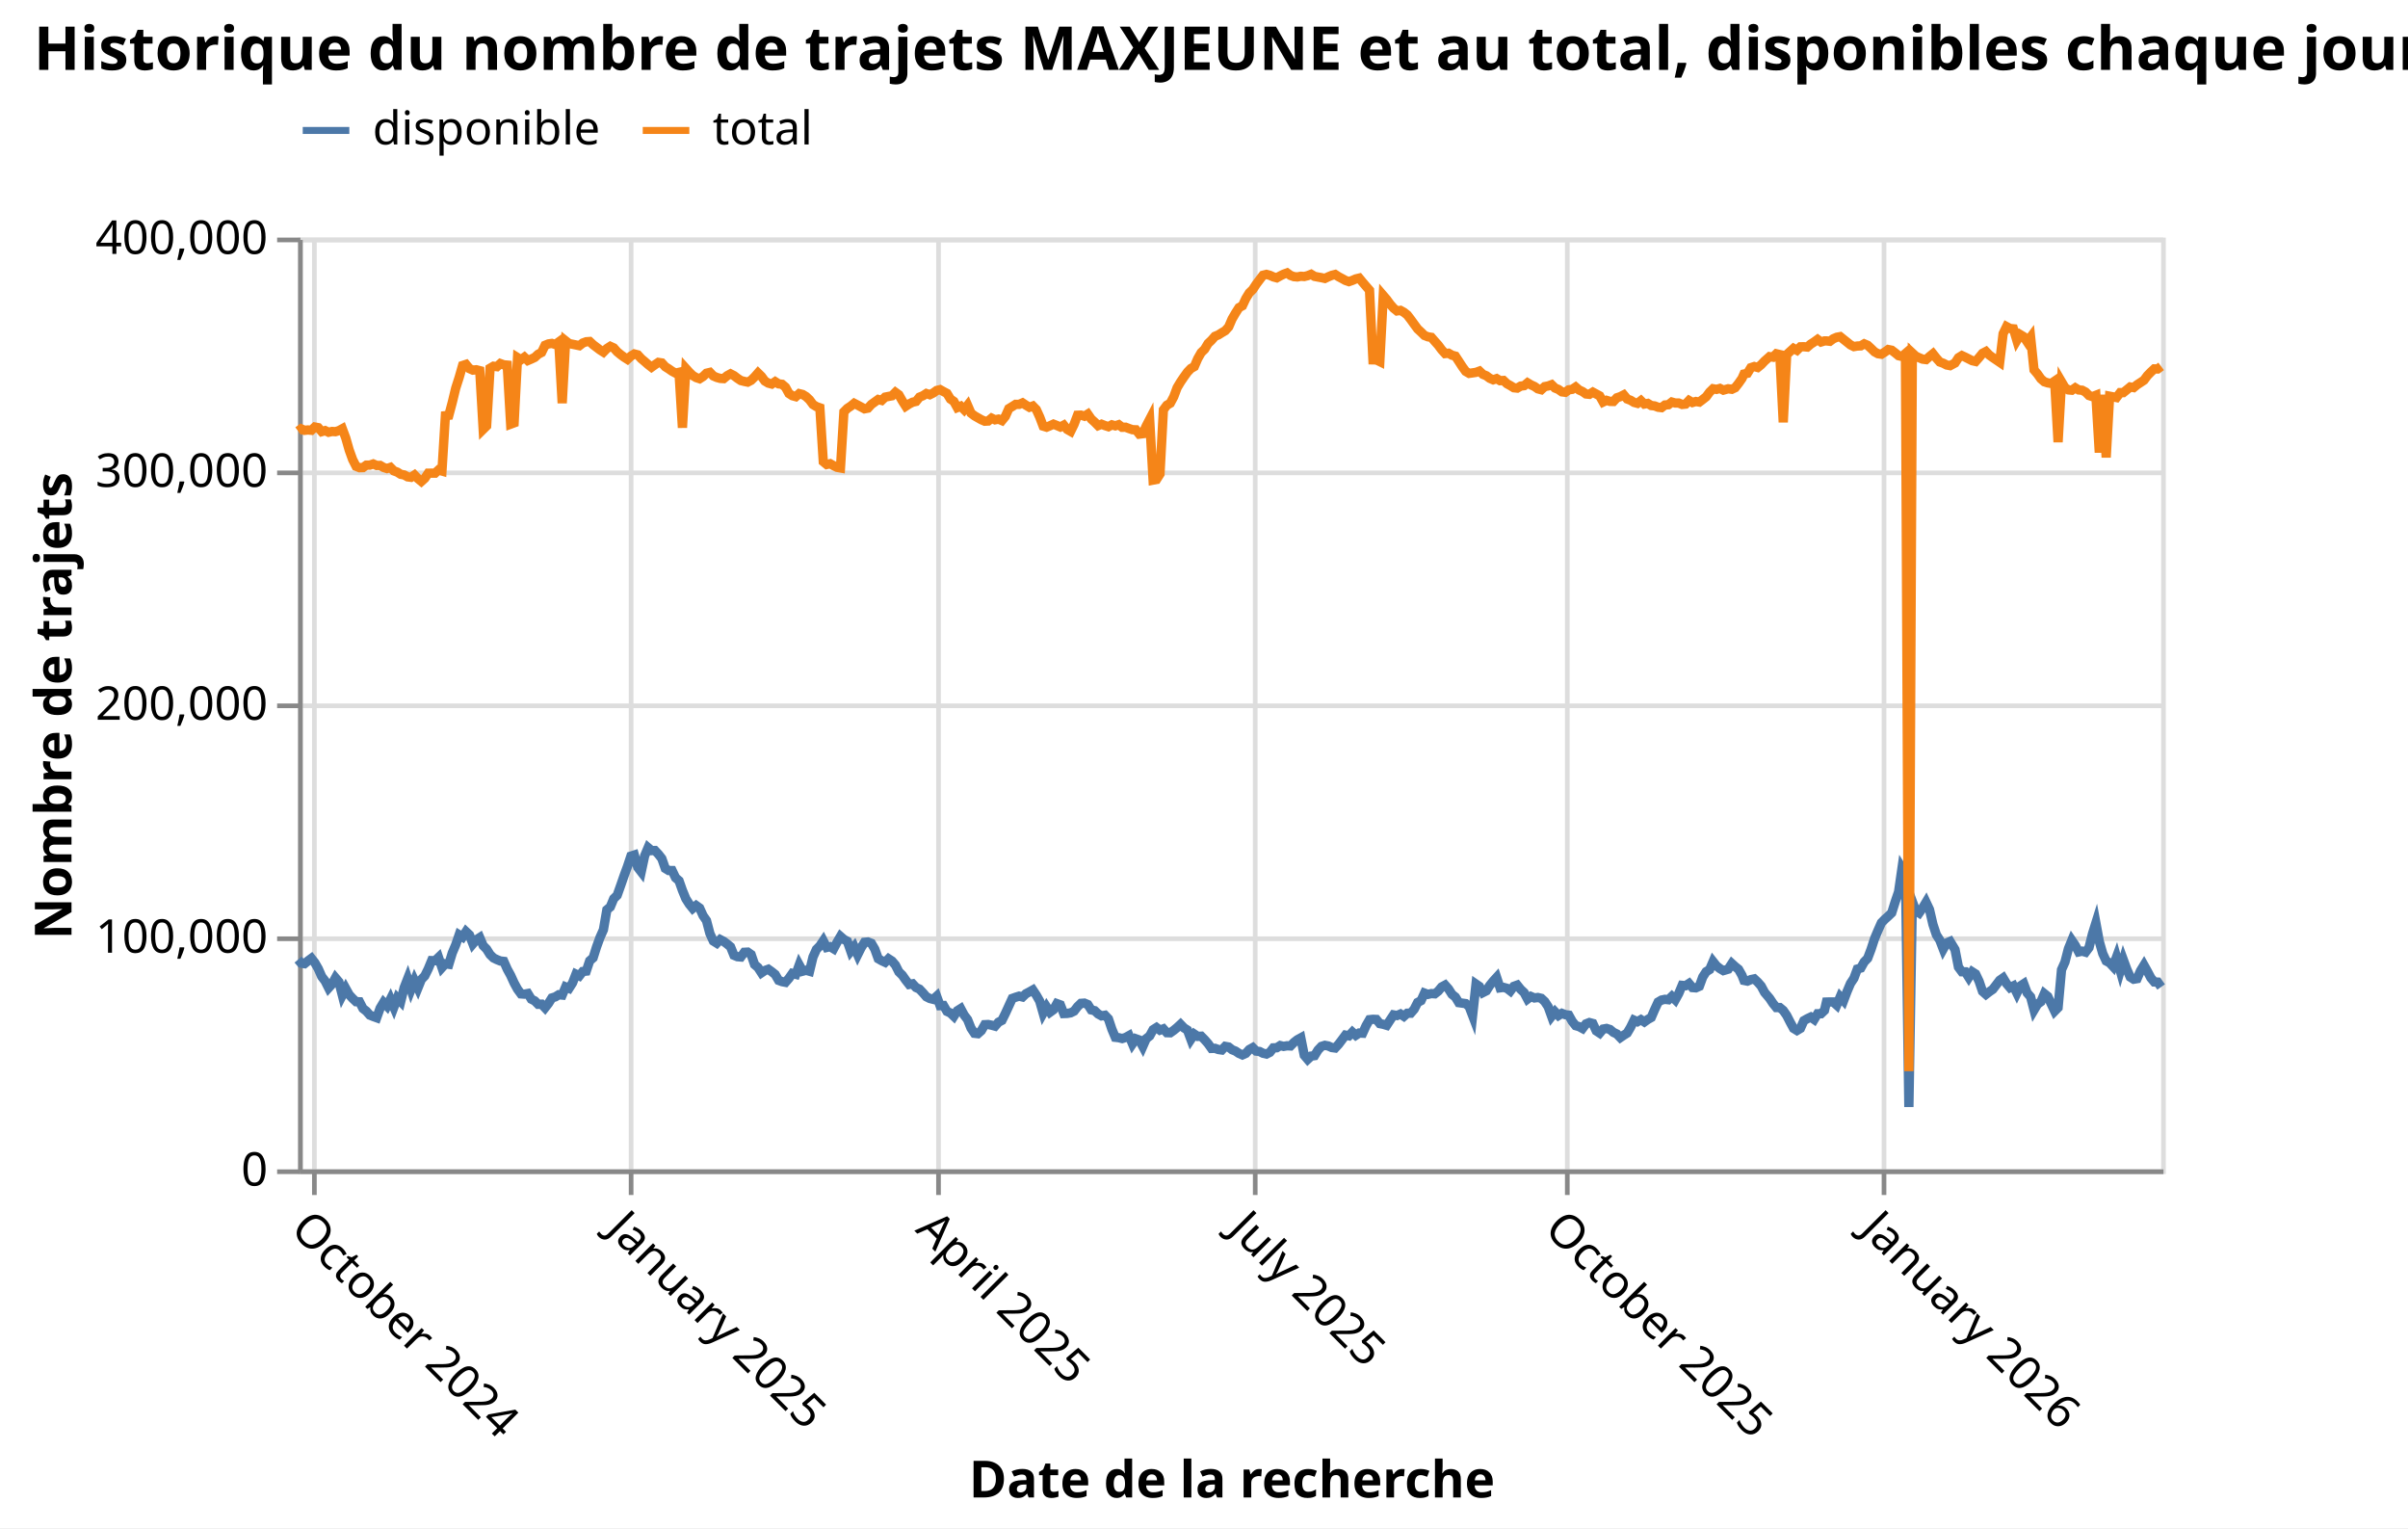
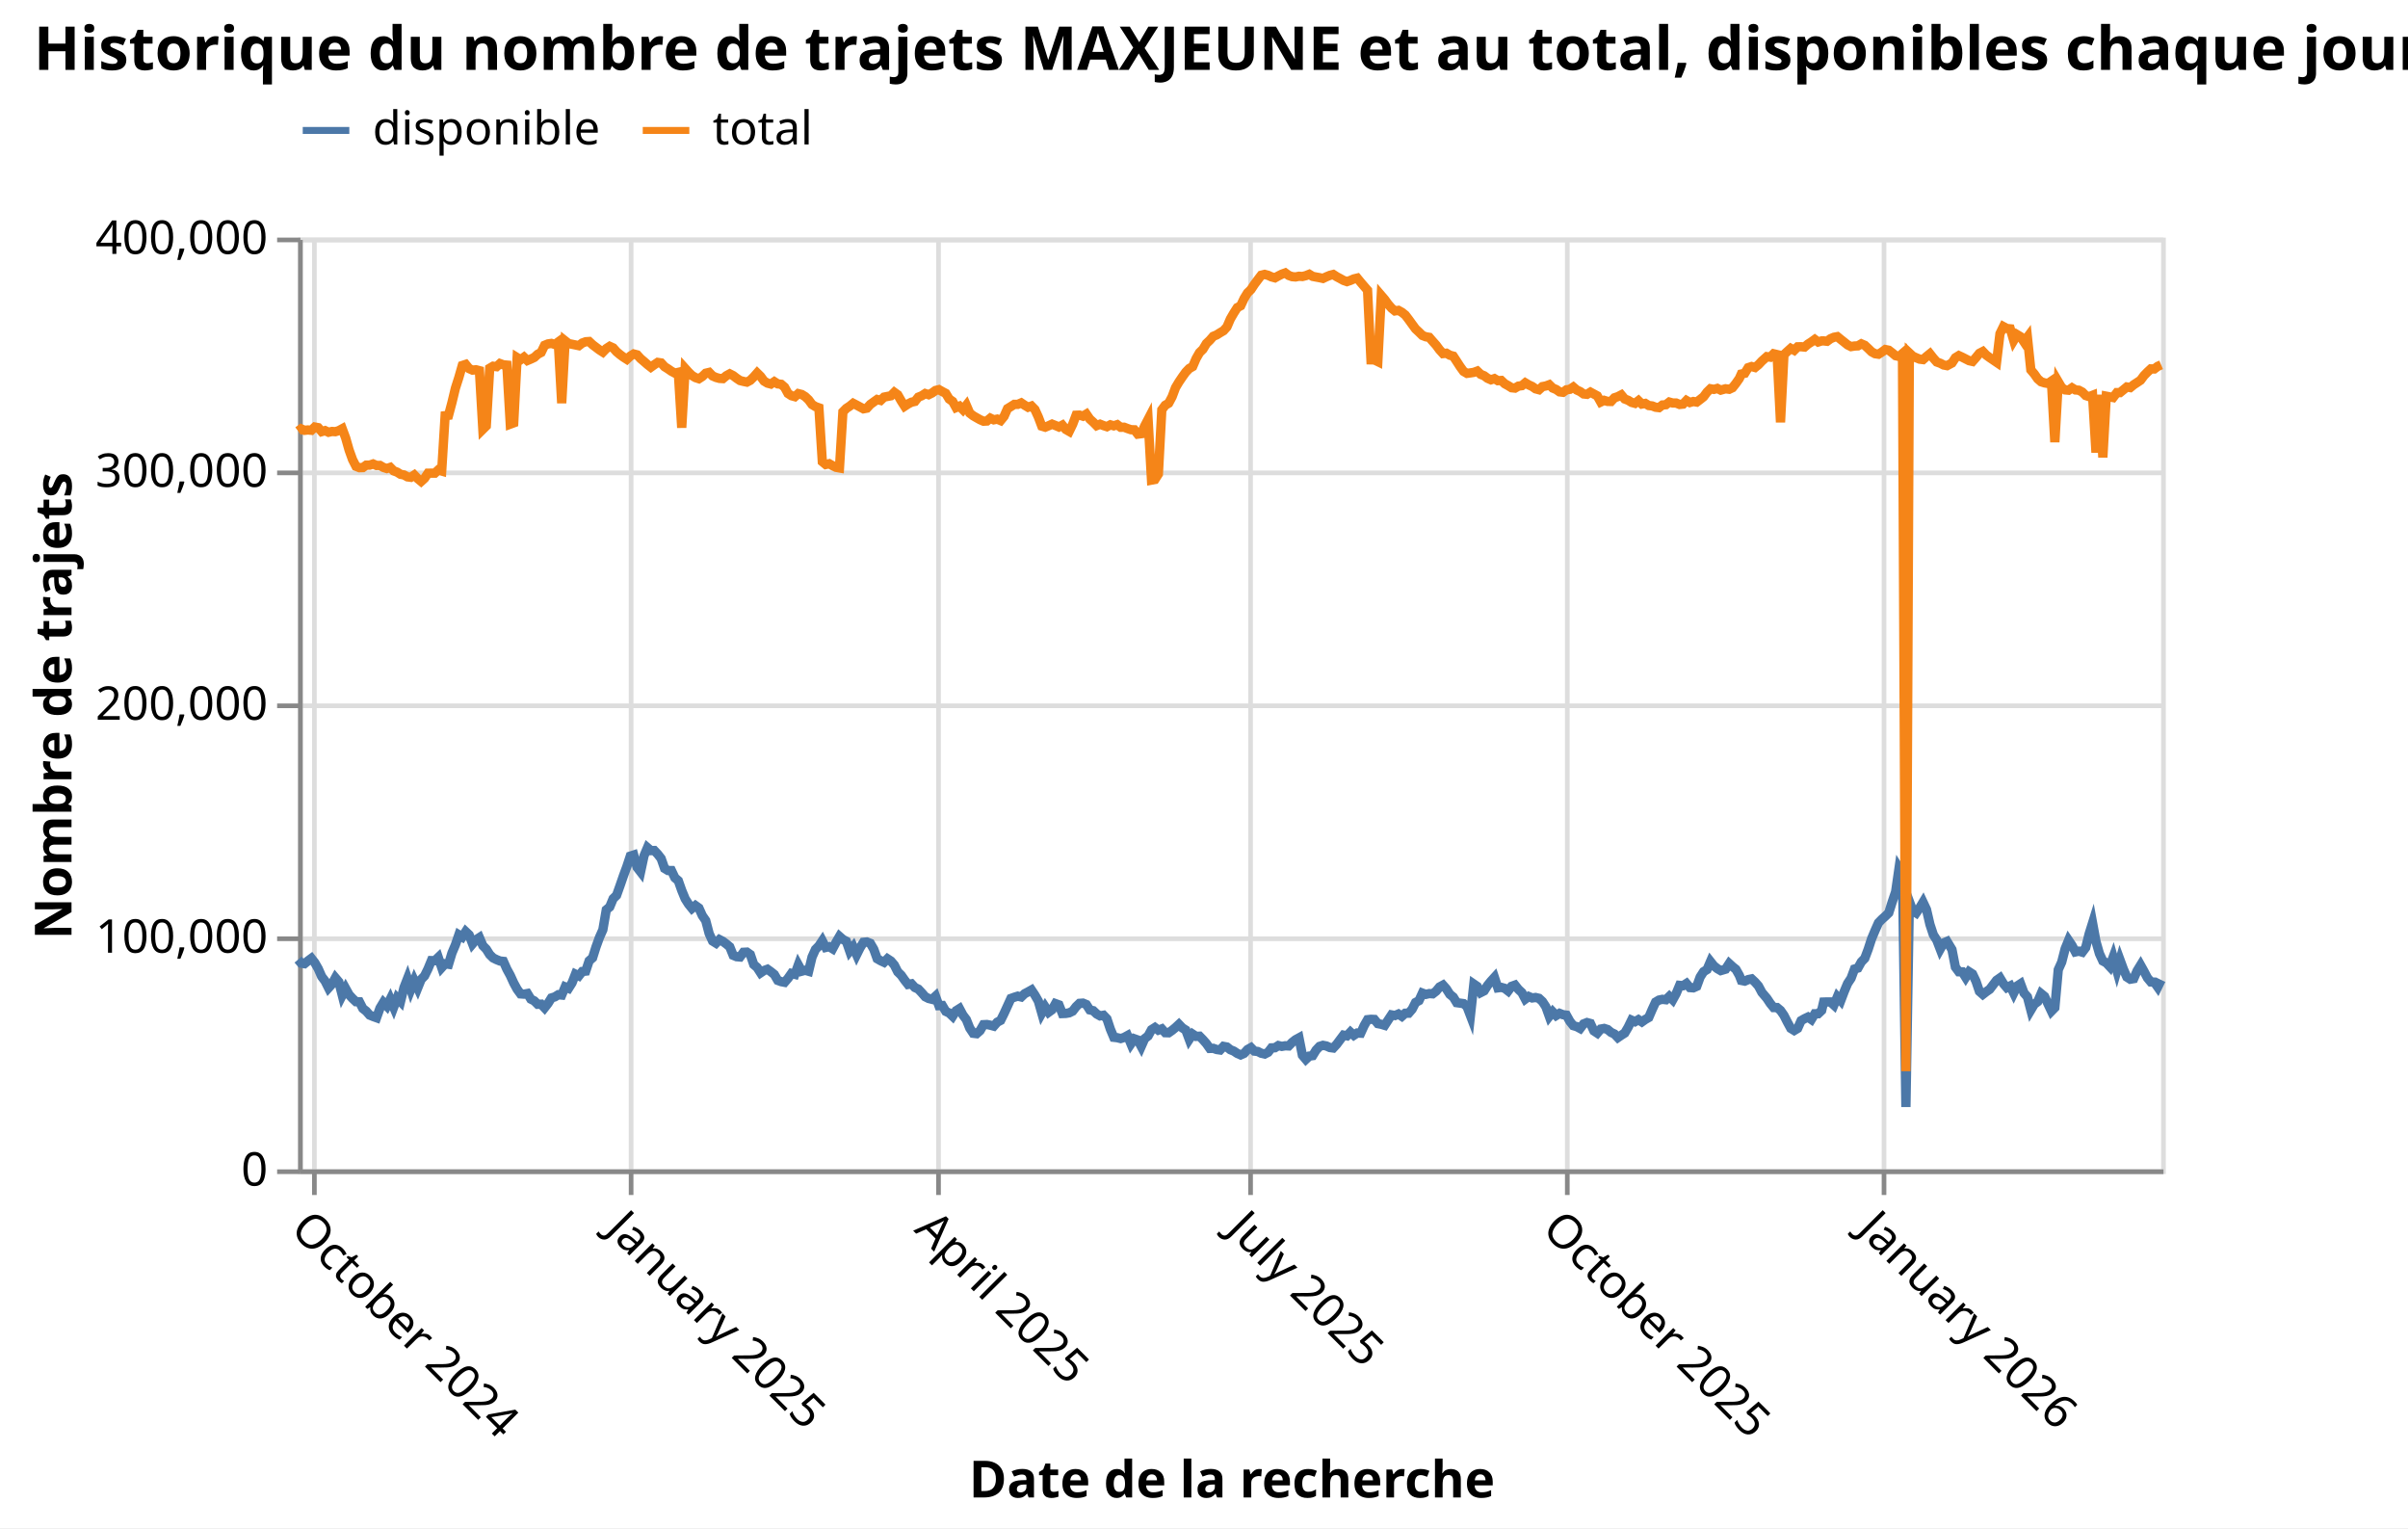
<svg xmlns="http://www.w3.org/2000/svg" version="1.1" class="marks" width="517" height="328" viewBox="0 0 517 328">
  <rect width="517" height="328" fill="white" />
  <g fill="none" stroke-miterlimit="10" transform="translate(64,51)">
    <g class="mark-group role-frame root" role="graphics-object" aria-roledescription="group mark container">
      <g transform="translate(0,0)">
        <path class="background" aria-hidden="true" d="M0.5,0.5h400v200h-400Z" stroke="#ddd" />
        <g>
          <g class="mark-group role-axis" aria-hidden="true">
            <g transform="translate(0.5,200.5)">
              <path class="background" aria-hidden="true" d="M0,0h0v0h0Z" pointer-events="none" />
              <g>
                <g class="mark-rule role-axis-grid" pointer-events="none">
                  <line transform="translate(3,-200)" x2="0" y2="200" stroke="#ddd" stroke-width="1" opacity="1" />
                  <line transform="translate(71,-200)" x2="0" y2="200" stroke="#ddd" stroke-width="1" opacity="1" />
                  <line transform="translate(137,-200)" x2="0" y2="200" stroke="#ddd" stroke-width="1" opacity="1" />
-                   <line transform="translate(205,-200)" x2="0" y2="200" stroke="#ddd" stroke-width="1" opacity="1" />
+                   <line transform="translate(204,-200)" x2="0" y2="200" stroke="#ddd" stroke-width="1" opacity="1" />
                  <line transform="translate(272,-200)" x2="0" y2="200" stroke="#ddd" stroke-width="1" opacity="1" />
                  <line transform="translate(340,-200)" x2="0" y2="200" stroke="#ddd" stroke-width="1" opacity="1" />
                </g>
              </g>
              <path class="foreground" aria-hidden="true" d="" pointer-events="none" display="none" />
            </g>
          </g>
          <g class="mark-group role-axis" aria-hidden="true">
            <g transform="translate(0.5,0.5)">
              <path class="background" aria-hidden="true" d="M0,0h0v0h0Z" pointer-events="none" />
              <g>
                <g class="mark-rule role-axis-grid" pointer-events="none">
                  <line transform="translate(0,200)" x2="400" y2="0" stroke="#ddd" stroke-width="1" opacity="1" />
                  <line transform="translate(0,150)" x2="400" y2="0" stroke="#ddd" stroke-width="1" opacity="1" />
                  <line transform="translate(0,100)" x2="400" y2="0" stroke="#ddd" stroke-width="1" opacity="1" />
                  <line transform="translate(0,50)" x2="400" y2="0" stroke="#ddd" stroke-width="1" opacity="1" />
                  <line transform="translate(0,0)" x2="400" y2="0" stroke="#ddd" stroke-width="1" opacity="1" />
                </g>
              </g>
              <path class="foreground" aria-hidden="true" d="" pointer-events="none" display="none" />
            </g>
          </g>
          <g class="mark-group role-axis" role="graphics-symbol" aria-roledescription="axis" aria-label="X-axis titled 'Date de la recherche' for a time scale with values from September 2024 to March 2026">
            <g transform="translate(0.5,200.5)">
              <path class="background" aria-hidden="true" d="M0,0h0v0h0Z" pointer-events="none" />
              <g>
                <g class="mark-rule role-axis-tick" pointer-events="none">
                  <line transform="translate(3,0)" x2="0" y2="5" stroke="#888" stroke-width="1" opacity="1" />
                  <line transform="translate(71,0)" x2="0" y2="5" stroke="#888" stroke-width="1" opacity="1" />
                  <line transform="translate(137,0)" x2="0" y2="5" stroke="#888" stroke-width="1" opacity="1" />
-                   <line transform="translate(205,0)" x2="0" y2="5" stroke="#888" stroke-width="1" opacity="1" />
+                   <line transform="translate(204,0)" x2="0" y2="5" stroke="#888" stroke-width="1" opacity="1" />
                  <line transform="translate(272,0)" x2="0" y2="5" stroke="#888" stroke-width="1" opacity="1" />
                  <line transform="translate(340,0)" x2="0" y2="5" stroke="#888" stroke-width="1" opacity="1" />
                </g>
                <g class="mark-text role-axis-label" pointer-events="none">
-                   <text text-anchor="start" transform="translate(3.221639,7) rotate(45) translate(0,8)" font-family="sans-serif" font-size="10px" fill="#000" opacity="1">October 2024</text>
-                   <text text-anchor="start" transform="translate(71.07959,7) rotate(45) translate(0,8)" font-family="sans-serif" font-size="10px" fill="#000" opacity="1">January 2025</text>
-                   <text text-anchor="start" transform="translate(137.4624,7) rotate(45) translate(0,8)" font-family="sans-serif" font-size="10px" fill="#000" opacity="1">April 2025</text>
-                   <text text-anchor="start" transform="translate(204.5827,7) rotate(45) translate(0,8)" font-family="sans-serif" font-size="10px" fill="#000" opacity="1">July 2025</text>
-                   <text text-anchor="start" transform="translate(272.4407,7) rotate(45) translate(0,8)" font-family="sans-serif" font-size="10px" fill="#000" opacity="1">October 2025</text>
-                   <text text-anchor="start" transform="translate(340.2986,7) rotate(45) translate(0,8)" font-family="sans-serif" font-size="10px" fill="#000" opacity="1">January 2026</text>
+                   <text text-anchor="start" transform="translate(3.215705,7) rotate(45) translate(0,8)" font-family="sans-serif" font-size="10px" fill="#000" opacity="1">October 2024</text>
+                   <text text-anchor="start" transform="translate(70.94867,7) rotate(45) translate(0,8)" font-family="sans-serif" font-size="10px" fill="#000" opacity="1">January 2025</text>
+                   <text text-anchor="start" transform="translate(137.2092,7) rotate(45) translate(0,8)" font-family="sans-serif" font-size="10px" fill="#000" opacity="1">April 2025</text>
+                   <text text-anchor="start" transform="translate(204.2059,7) rotate(45) translate(0,8)" font-family="sans-serif" font-size="10px" fill="#000" opacity="1">July 2025</text>
+                   <text text-anchor="start" transform="translate(271.9389,7) rotate(45) translate(0,8)" font-family="sans-serif" font-size="10px" fill="#000" opacity="1">October 2025</text>
+                   <text text-anchor="start" transform="translate(339.6718,7) rotate(45) translate(0,8)" font-family="sans-serif" font-size="10px" fill="#000" opacity="1">January 2026</text>
                </g>
                <g class="mark-rule role-axis-domain" pointer-events="none">
                  <line transform="translate(0,0)" x2="400" y2="0" stroke="#888" stroke-width="1" opacity="1" />
                </g>
                <g class="mark-text role-axis-title" pointer-events="none">
                  <text text-anchor="middle" transform="translate(200,69.92215)" font-family="sans-serif" font-size="11px" font-weight="bold" fill="#000" opacity="1">Date de la recherche</text>
                </g>
              </g>
              <path class="foreground" aria-hidden="true" d="" pointer-events="none" display="none" />
            </g>
          </g>
          <g class="mark-group role-axis" role="graphics-symbol" aria-roledescription="axis" aria-label="Y-axis titled 'Nombre de trajets' for a linear scale with values from 0 to 400,000">
            <g transform="translate(0.5,0.5)">
              <path class="background" aria-hidden="true" d="M0,0h0v0h0Z" pointer-events="none" />
              <g>
                <g class="mark-rule role-axis-tick" pointer-events="none">
                  <line transform="translate(0,200)" x2="-5" y2="0" stroke="#888" stroke-width="1" opacity="1" />
                  <line transform="translate(0,150)" x2="-5" y2="0" stroke="#888" stroke-width="1" opacity="1" />
                  <line transform="translate(0,100)" x2="-5" y2="0" stroke="#888" stroke-width="1" opacity="1" />
                  <line transform="translate(0,50)" x2="-5" y2="0" stroke="#888" stroke-width="1" opacity="1" />
                  <line transform="translate(0,0)" x2="-5" y2="0" stroke="#888" stroke-width="1" opacity="1" />
                </g>
                <g class="mark-text role-axis-label" pointer-events="none">
                  <text text-anchor="end" transform="translate(-7,203)" font-family="sans-serif" font-size="10px" fill="#000" opacity="1">0</text>
                  <text text-anchor="end" transform="translate(-7,153)" font-family="sans-serif" font-size="10px" fill="#000" opacity="1">100,000</text>
                  <text text-anchor="end" transform="translate(-7,103)" font-family="sans-serif" font-size="10px" fill="#000" opacity="1">200,000</text>
                  <text text-anchor="end" transform="translate(-7,53)" font-family="sans-serif" font-size="10px" fill="#000" opacity="1">300,000</text>
                  <text text-anchor="end" transform="translate(-7,3)" font-family="sans-serif" font-size="10px" fill="#000" opacity="1">400,000</text>
                </g>
                <g class="mark-rule role-axis-domain" pointer-events="none">
                  <line transform="translate(0,200)" x2="0" y2="-200" stroke="#888" stroke-width="1" opacity="1" />
                </g>
                <g class="mark-text role-axis-title" pointer-events="none">
                  <text text-anchor="middle" transform="translate(-47.14746,100) rotate(-90) translate(0,-2)" font-family="sans-serif" font-size="11px" font-weight="bold" fill="#000" opacity="1">Nombre de trajets</text>
                </g>
              </g>
              <path class="foreground" aria-hidden="true" d="" pointer-events="none" display="none" />
            </g>
          </g>
          <g class="mark-group role-scope pathgroup" role="graphics-object" aria-roledescription="group mark container">
            <g transform="translate(0,0)">
              <path class="background" aria-hidden="true" d="M0,0h400v200h-400Z" />
              <g>
                <g class="mark-line role-mark marks" role="graphics-object" aria-roledescription="line mark container">
-                   <path aria-label="Date de la recherche: September 2024; Nombre de trajets: 90064; variable: disponible" role="graphics-symbol" aria-roledescription="line mark" d="M0,154.968L0.648,155.733L1.386,155.849L2.123,155.249L2.861,154.706L3.598,155.647L4.337,156.936L5.074,158.611L5.811,159.578L6.549,161.051L7.286,160.232L8.024,158.887L8.762,159.757L9.499,162.622L10.237,161.186L10.974,162.517L11.712,163.314L12.45,164.01L13.187,164.032L13.925,165.467L14.662,166.043L15.4,166.883L16.138,167.187L16.875,167.45L17.613,165.395L18.35,164.165L19.088,164.939L19.826,163.463L20.563,165.186L21.301,163.209L22.038,163.971L22.776,160.982L23.519,159.082L24.251,161.376L24.989,159.478L25.726,161.072L26.464,159.24L27.202,158.471L27.939,156.976L28.676,155.186L29.414,155.206L30.153,154.501L30.889,156.687L31.627,155.87L32.364,155.975L33.102,153.544L33.84,151.81L34.579,149.657L35.315,150.119L36.052,148.968L36.79,149.665L37.53,151.587L38.265,150.725L39.003,150.247L39.74,151.977L40.478,152.725L41.215,153.898L41.953,154.616L42.691,154.978L43.428,155.274L44.166,155.354L44.903,157.015L45.641,158.365L46.379,159.98L47.116,161.327L47.854,162.333L48.591,162.388L49.33,162.251L50.067,163.458L50.805,163.83L51.542,164.564L52.279,164.539L53.018,165.319L53.755,164.379L54.492,163.203L55.23,162.973L55.967,162.518L56.705,162.586L57.442,160.835L58.18,161.142L58.918,159.983L59.655,158.101L60.393,158.467L61.13,157.526L61.868,157.444L62.605,155.239L63.343,154.588L64.081,152.251L64.818,150.225L65.556,148.563L66.293,144.291L67.031,143.67L67.768,141.894L68.506,141.173L69.244,139.108L69.981,136.98L70.719,134.989L71.456,132.763L72.194,132.524L72.932,135.188L73.669,136.135L74.407,132.697L75.144,130.95L75.882,131.578L76.62,131.561L77.357,132.339L78.095,133.284L78.833,135.399L79.57,135.847L80.308,135.858L81.045,137.406L81.783,138.04L82.52,140.126L83.258,141.915L83.995,143.074L84.733,143.981L85.471,143.375L86.208,143.9L86.946,145.535L87.683,146.599L88.421,149.389L89.159,150.987L89.896,151.445L90.634,150.679L91.371,151.062L92.109,151.618L92.846,152.229L93.584,154.046L94.322,154.351L95.059,154.412L95.797,153.406L96.534,153.367L97.272,153.888L98.01,156.04L98.747,156.669L99.485,157.81L100.222,157.313L100.96,157.047L101.697,157.575L102.435,158.166L103.173,159.431L103.91,159.706L104.648,159.848L105.385,158.995L106.123,157.945L106.861,158.136L107.598,156.106L108.336,157.462L109.073,157.265L109.811,157.476L110.549,154.421L111.286,152.787L112.024,152.041L112.761,150.938L113.499,152.365L114.236,152.195L114.974,152.643L115.712,151.262L116.449,150.001L117.187,150.645L117.924,151.037L118.662,153.158L119.4,152.225L120.137,153.922L120.875,152.442L121.612,151.259L122.35,151.191L123.087,151.477L123.825,152.743L124.563,154.781L125.3,155.208L126.038,155.551L126.775,154.8L127.513,155.283L128.251,156.148L128.988,157.605L129.726,158.325L130.463,159.373L131.201,160.304L131.939,160.171L132.676,160.969L133.414,161.308L134.151,162.091L134.889,162.944L135.626,163.317L136.364,163.501L137.102,162.836L137.839,164.858L138.577,164.829L139.314,166.086L140.052,166.43L140.79,167.135L141.527,165.96L142.265,165.495L143.002,166.877L143.74,167.849L144.477,169.688L145.215,170.789L145.953,170.875L146.69,170.221L147.428,168.943L148.165,168.904L148.903,169.053L149.641,169.255L150.378,168.412L151.116,168.02L151.853,166.532L152.591,164.924L153.328,163.313L154.066,163.048L154.804,162.82L155.541,162.997L156.279,162.291L157.016,161.905L157.754,161.49L158.492,162.601L159.229,163.887L159.967,166.459L160.704,165.131L161.442,166.265L162.18,165.732L162.917,164.419L163.655,164.685L164.392,166.554L165.13,166.527L165.867,166.396L166.605,166.035L167.343,165.078L168.08,164.366L168.818,164.313L169.555,164.62L170.293,165.77L171.031,165.935L171.768,166.64L172.506,167.049L173.243,166.921L173.981,167.69L174.718,169.905L175.456,171.652L176.194,171.735L176.931,171.918L177.669,171.688L178.406,171.282L179.144,173.049L179.882,171.97L180.619,172.23L181.357,173.612L182.094,171.945L182.832,171.366L183.57,170.02L184.307,169.554L185.045,170.116L185.782,169.844L186.52,170.659L187.258,170.679L187.995,170.16L188.733,169.553L189.47,168.868L190.208,169.634L190.946,170.104L191.683,172.084L192.421,170.968L193.159,171.455L193.896,171.414L194.634,172.162L195.371,173L196.108,174.038L196.846,174.015L197.584,174.271L198.321,174.377L199.059,173.602L199.796,173.737L200.534,174.319L201.272,174.612L202.009,175.106L202.747,175.429L203.484,175.097L204.222,174.282L204.96,173.871L205.697,174.614L206.435,174.699L207.172,175.073L207.91,175.245L208.647,174.872L209.385,173.92L210.123,173.889L210.86,173.422L211.598,173.601L212.336,173.471L213.073,173.506L213.811,172.75L214.548,172.175L215.286,171.774L216.023,175.505L216.761,176.378L217.499,175.686L218.236,175.588L218.974,174.388L219.711,173.605L220.449,173.373L221.186,173.515L221.924,173.844L222.662,173.947L223.399,173.151L224.137,172.167L224.874,171.187L225.612,171.332L226.35,170.541L227.087,171.215L227.825,170.732L228.562,170.771L229.3,169.151L230.037,167.868L230.775,167.786L231.513,167.82L232.25,168.715L232.988,168.859L233.725,169.08L234.463,167.953L235.201,166.84L235.938,166.977L236.677,166.657L237.413,167.146L238.151,166.484L238.889,166.475L239.626,165.623L240.364,164.178L241.101,163.778L241.839,162.162L242.577,162.437L243.314,162.265L244.052,162.317L244.789,161.742L245.527,160.848L246.272,160.444L247.002,161.271L247.74,162.424L248.477,163.016L249.215,164.217L249.952,164.319L250.69,164.418L251.427,165.054L252.165,166.983L252.903,160.232L253.64,160.738L254.378,162.052L255.115,161.678L255.853,160.509L256.591,159.6L257.328,158.795L258.066,161.033L258.803,160.935L259.541,161.135L260.279,161.704L261.016,160.708L261.754,160.444L262.492,161.365L263.229,162.053L263.967,163.443L264.704,162.892L265.442,163.207L266.179,163.107L266.917,163.285L267.654,163.972L268.392,165.093L269.13,167.142L269.867,166.188L270.605,166.971L271.342,166.514L272.08,166.797L272.818,166.898L273.555,168.219L274.293,169.148L275.03,169.359L275.768,169.754L276.505,168.774L277.243,168.487L277.981,168.685L278.718,170.267L279.456,170.754L280.193,169.882L280.931,169.748L281.669,169.979L282.406,170.59L283.144,170.941L283.881,171.71L284.619,171.203L285.356,170.738L286.094,169.486L286.832,167.974L287.569,168.298L288.307,167.867L289.044,168.346L289.782,167.821L290.52,167.402L291.257,165.689L291.996,164.094L292.732,163.656L293.47,163.5L294.208,163.587L294.945,162.873L295.683,163.597L296.42,162.261L297.158,160.504L297.895,160.572L298.633,160.1L299.371,160.98L300.108,161.035L300.846,160.705L301.583,158.704L302.321,157.564L303.058,157.112L303.796,155.393L304.534,156.323L305.272,156.904L306.009,157.334L307.043,157.028L307.827,155.821L308.539,156.472L309.275,157.061L310.012,158.366L310.434,159.443L311.172,159.592L311.91,159.266L312.647,159.113L313.385,159.8L314.122,160.641L314.86,162.019L315.931,163.283L316.651,164.362L317.389,165.269L318.126,165.269L318.863,165.882L319.602,166.94L320.339,168.382L321.077,169.732L321.814,170.182L322.551,169.737L323.29,168.081L324.029,167.658L324.768,167.31L325.503,167.822L326.24,166.598L326.977,166.586L327.715,165.885L328.136,164.085L328.874,164.059L329.612,164.067L330.349,164.733L331.087,162.967L331.825,163.781L332.562,161.834L333.3,160.089L334.037,158.98L334.775,156.998L335.512,156.787L336.25,155.466L336.987,154.703L337.725,152.749L338.463,150.484L339.2,148.73L339.938,147.071L340.675,146.313L341.413,145.653L342.151,144.94L342.888,142.597L343.626,140.436L344.363,135.323L345.101,136.51L345.839,186.612L346.576,142.499L347.314,144.484L348.051,144.958L348.789,143.886L349.526,142.659L350.264,144.224L351.002,147.405L351.739,149.643L352.477,150.798L353.214,152.713L353.952,151.395L354.69,151.076L355.745,152.824L356.482,156.59L357.219,157.584L357.957,157.599L358.694,158.775L359.433,157.593L360.17,158.066L360.908,159.612L361.648,161.791L362.383,162.439L363.121,161.866L363.858,161.353L365.334,159.422L366.072,158.908L366.809,160.134L367.547,160.994L368.284,160.624L369.023,162.154L369.76,160.64L370.498,160.16L371.235,162.131L371.973,162.968L372.711,165.794L373.449,164.55L374.184,164.01L374.922,162.283L375.662,162.883L376.398,164.48L377.135,166.041L377.872,165.287L378.61,157.145L379.347,155.509L380.087,152.648L380.823,150.842L381.561,151.924L382.298,153.325L383.035,153.163L383.773,153.38L384.511,152.399L385.251,149.456L385.986,147.11L386.724,151.1L387.461,153.679L388.199,155.268L388.936,155.663L389.674,156.453L390.412,154.444L391.222,157.331L391.887,155.027L392.624,157.028L393.362,158.713L394.099,159.183L394.837,159.058L395.577,157.368L396.313,156.17L397.05,157.493L397.789,158.891L398.525,159.772L399.262,159.804L400,160.852" stroke="#4c78a8" stroke-width="2" />
+                   <path aria-label="Date de la recherche: September 2024; Nombre de trajets: 90064; variable: disponible" role="graphics-symbol" aria-roledescription="line mark" d="M0,154.968L0.647,155.733L1.383,155.849L2.119,155.249L2.856,154.706L3.592,155.647L4.329,156.936L5.065,158.611L5.801,159.578L6.537,161.051L7.273,160.232L8.009,158.887L8.746,159.757L9.482,162.622L10.218,161.186L10.954,162.517L11.69,163.314L12.427,164.01L13.163,164.032L13.899,165.467L14.635,166.043L15.372,166.883L16.108,167.187L16.844,167.45L17.58,165.395L18.317,164.165L19.053,164.939L19.789,163.463L20.525,165.186L21.261,163.209L21.998,163.971L22.734,160.982L23.475,159.082L24.206,161.376L24.943,159.478L25.679,161.072L26.415,159.24L27.152,158.471L27.887,156.976L28.624,155.186L29.36,155.206L30.097,154.501L30.832,156.687L31.569,155.87L32.305,155.975L33.041,153.544L33.777,151.81L34.515,149.657L35.25,150.119L35.986,148.968L36.722,149.665L37.46,151.587L38.195,150.725L38.932,150.247L39.667,151.977L40.403,152.725L41.139,153.898L41.876,154.616L42.612,154.978L43.348,155.274L44.084,155.354L44.821,157.015L45.557,158.365L46.293,159.98L47.029,161.327L47.766,162.333L48.502,162.388L49.239,162.251L49.974,163.458L50.711,163.83L51.447,164.564L52.183,164.539L52.92,165.319L53.656,164.379L54.392,163.203L55.128,162.973L55.864,162.518L56.6,162.586L57.336,160.835L58.073,161.142L58.809,159.983L59.545,158.101L60.281,158.467L61.018,157.526L61.754,157.444L62.49,155.239L63.226,154.588L63.962,152.251L64.699,150.225L65.435,148.563L66.171,144.291L66.908,143.67L67.644,141.894L68.38,141.173L69.116,139.108L69.852,136.98L70.589,134.989L71.325,132.763L72.061,132.524L72.797,135.188L73.533,136.135L74.27,132.697L75.006,130.95L75.742,131.578L76.478,131.561L77.215,132.339L77.951,133.284L78.687,135.399L79.423,135.847L80.16,135.858L80.896,137.406L81.632,138.04L82.368,140.126L83.104,141.915L83.841,143.074L84.577,143.981L85.313,143.375L86.049,143.9L86.786,145.535L87.522,146.599L88.258,149.389L88.994,150.987L89.73,151.445L90.467,150.679L91.203,151.062L91.939,151.618L92.675,152.229L93.412,154.046L94.148,154.351L94.884,154.412L95.62,153.406L96.357,153.367L97.093,153.888L97.829,156.04L98.565,156.669L99.301,157.81L100.038,157.313L100.774,157.047L101.51,157.575L102.246,158.166L102.983,159.431L103.719,159.706L104.455,159.848L105.191,158.995L105.927,157.945L106.664,158.136L107.4,156.106L108.136,157.462L108.873,157.265L109.609,157.476L110.345,154.421L111.081,152.787L111.817,152.041L112.554,150.938L113.29,152.365L114.026,152.195L114.762,152.643L115.499,151.262L116.235,150.001L116.971,150.645L117.707,151.037L118.443,153.158L119.18,152.225L119.916,153.922L120.652,152.442L121.388,151.259L122.125,151.191L122.861,151.477L123.597,152.743L124.333,154.781L125.069,155.208L125.806,155.551L126.542,154.8L127.278,155.283L128.014,156.148L128.751,157.605L129.487,158.325L130.223,159.373L130.959,160.304L131.695,160.171L132.432,160.969L133.168,161.308L133.904,162.091L134.64,162.944L135.377,163.317L136.113,163.501L136.849,162.836L137.585,164.858L138.321,164.829L139.058,166.086L139.794,166.43L140.53,167.135L141.266,165.96L142.003,165.495L142.739,166.877L143.475,167.849L144.211,169.688L144.948,170.789L145.684,170.875L146.42,170.221L147.156,168.943L147.892,168.904L148.629,169.053L149.365,169.255L150.101,168.412L150.837,168.02L151.574,166.532L152.31,164.924L153.046,163.313L153.782,163.048L154.519,162.82L155.255,162.997L155.991,162.291L156.727,161.905L157.463,161.49L158.2,162.601L158.936,163.887L159.672,166.459L160.408,165.131L161.145,166.265L161.881,165.732L162.617,164.419L163.353,164.685L164.09,166.554L164.826,166.527L165.562,166.396L166.298,166.035L167.034,165.078L167.771,164.366L168.507,164.313L169.243,164.62L169.979,165.77L170.715,165.935L171.452,166.64L172.188,167.049L172.924,166.921L173.66,167.69L174.397,169.905L175.133,171.652L175.869,171.735L176.605,171.918L177.342,171.688L178.078,171.282L178.814,173.049L179.55,171.97L180.286,172.23L181.023,173.612L181.759,171.945L182.495,171.366L183.231,170.02L183.968,169.554L184.704,170.116L185.44,169.844L186.176,170.659L186.913,170.679L187.649,170.16L188.385,169.553L189.121,168.868L189.858,169.634L190.594,170.104L191.33,172.084L192.066,170.968L192.803,171.455L193.539,171.414L194.275,172.162L195.011,173L195.747,174.038L196.483,174.015L197.22,174.271L197.956,174.377L198.692,173.602L199.428,173.737L200.165,174.319L200.901,174.612L201.637,175.106L202.373,175.429L203.11,175.097L203.846,174.282L204.582,173.871L205.318,174.614L206.055,174.699L206.791,175.073L207.527,175.245L208.263,174.872L208.999,173.92L209.736,173.889L210.472,173.422L211.208,173.601L211.944,173.471L212.681,173.506L213.417,172.75L214.153,172.175L214.889,171.774L215.625,175.505L216.362,176.378L217.098,175.686L217.834,175.588L218.57,174.388L219.307,173.605L220.043,173.373L220.779,173.515L221.515,173.844L222.252,173.947L222.988,173.151L223.724,172.167L224.46,171.187L225.196,171.332L225.933,170.541L226.669,171.215L227.405,170.732L228.141,170.771L228.878,169.151L229.614,167.868L230.35,167.786L231.086,167.82L231.822,168.715L232.559,168.859L233.295,169.08L234.031,167.953L234.767,166.84L235.504,166.977L236.241,166.657L236.976,167.146L237.712,166.484L238.448,166.475L239.185,165.623L239.921,164.178L240.657,163.778L241.393,162.162L242.13,162.437L242.866,162.265L243.602,162.317L244.338,161.742L245.075,160.848L245.819,160.444L246.547,161.271L247.283,162.424L248.02,163.016L248.756,164.217L249.492,164.319L250.228,164.418L250.964,165.054L251.701,166.983L252.437,160.232L253.173,160.738L253.909,162.052L254.646,161.678L255.382,160.509L256.118,159.6L256.854,158.795L257.591,161.033L258.327,160.935L259.063,161.135L259.799,161.704L260.535,160.708L261.272,160.444L262.008,161.365L262.744,162.053L263.48,163.443L264.217,162.892L264.953,163.207L265.689,163.107L266.425,163.285L267.161,163.972L267.898,165.093L268.634,167.142L269.37,166.188L270.106,166.971L270.843,166.514L271.579,166.797L272.315,166.898L273.051,168.219L273.787,169.148L274.524,169.359L275.26,169.754L275.996,168.774L276.732,168.487L277.469,168.685L278.205,170.267L278.941,170.754L279.677,169.882L280.414,169.748L281.15,169.979L281.886,170.59L282.622,170.941L283.358,171.71L284.095,171.203L284.831,170.738L285.567,169.486L286.303,167.974L287.04,168.298L287.776,167.867L288.512,168.346L289.248,167.821L289.984,167.402L290.721,165.689L291.458,164.094L292.193,163.656L292.929,163.5L293.666,163.587L294.402,162.873L295.138,163.597L295.874,162.261L296.61,160.504L297.347,160.572L298.083,160.1L298.819,160.98L299.555,161.035L300.292,160.705L301.028,158.704L301.764,157.564L302.5,157.112L303.237,155.393L303.973,156.323L304.71,156.904L305.445,157.334L306.478,157.028L307.26,155.821L307.971,156.472L308.705,157.061L309.441,158.366L309.863,159.443L310.599,159.592L311.335,159.266L312.071,159.113L312.808,159.8L313.544,160.641L314.28,162.019L315.349,163.283L316.068,164.362L316.804,165.269L317.54,165.269L318.276,165.882L319.013,166.94L319.749,168.382L320.485,169.732L321.221,170.182L321.957,169.737L322.694,168.081L323.432,167.658L324.17,167.31L324.903,167.822L325.64,166.598L326.375,166.586L327.111,165.885L327.532,164.085L328.268,164.059L329.004,164.067L329.741,164.733L330.477,162.967L331.213,163.781L331.949,161.834L332.686,160.089L333.422,158.98L334.158,156.998L334.894,156.787L335.631,155.466L336.367,154.703L337.103,152.749L337.839,150.484L338.575,148.73L339.312,147.071L340.048,146.313L340.784,145.653L341.52,144.94L342.257,142.597L342.993,140.436L343.729,135.323L344.465,136.51L345.202,186.612L345.938,142.499L346.674,144.484L347.41,144.958L348.146,143.886L348.883,142.659L349.619,144.224L350.355,147.405L351.091,149.643L351.828,150.798L352.564,152.713L353.3,151.395L354.036,151.076L355.09,152.824L355.826,156.59L356.561,157.584L357.297,157.599L358.034,158.775L358.771,157.593L359.507,158.066L360.244,159.612L360.982,161.791L361.716,162.439L362.452,161.866L363.188,161.353L364.661,159.422L365.397,158.908L366.134,160.134L366.87,160.994L367.606,160.624L368.343,162.154L369.079,160.64L369.816,160.16L370.551,162.131L371.287,162.968L372.024,165.794L372.761,164.55L373.495,164.01L374.232,162.283L374.971,162.883L375.705,164.48L376.441,166.041L377.176,165.287L377.912,157.145L378.649,155.509L379.386,152.648L380.122,150.842L380.858,151.924L381.594,153.325L382.33,153.163L383.066,153.38L383.802,152.399L384.541,149.456L385.275,147.11L386.011,151.1L386.748,153.679L387.484,155.268L388.22,155.663L388.956,156.453L389.692,154.444L390.502,157.331L391.165,155.027L391.901,157.028L392.637,158.713L393.373,159.183L394.11,159.058L394.848,157.368L395.583,156.17L396.319,157.493L397.056,158.891L397.791,159.772L398.527,159.804L399.263,160.852L400,159.328" stroke="#4c78a8" stroke-width="2" />
                </g>
              </g>
              <path class="foreground" aria-hidden="true" d="" display="none" />
            </g>
            <g transform="translate(0,0)">
              <path class="background" aria-hidden="true" d="M0,0h400v200h-400Z" />
              <g>
                <g class="mark-line role-mark marks" role="graphics-object" aria-roledescription="line mark container">
-                   <path aria-label="Date de la recherche: September 2024; Nombre de trajets: 316947; variable: total" role="graphics-symbol" aria-roledescription="line mark" d="M0,41.527L0.648,41.049L1.386,41.365L2.123,41.288L2.861,41.358L3.598,40.661L4.337,40.8L5.074,41.647L5.811,41.43L6.549,41.781L7.286,41.611L8.024,41.656L8.762,41.43L9.499,41.03L10.237,43.01L10.974,45.596L11.712,47.643L12.45,49.087L13.187,49.384L13.925,49.365L14.662,48.839L15.4,48.832L16.138,48.585L16.875,48.91L17.613,48.899L18.35,49.331L19.088,49.564L19.826,49.321L20.563,50.066L21.301,50.34L22.038,50.805L22.776,50.942L23.519,51.354L24.251,51.45L24.989,50.957L25.726,51.726L26.464,52.334L27.202,51.669L27.939,50.57L28.676,50.564L29.414,50.562L30.153,49.876L30.889,50.093L31.627,38.228L32.364,38.143L33.102,35.371L33.84,32.326L34.579,30.021L35.315,27.456L36.052,27.215L36.79,28.117L37.53,28.444L38.265,28.367L39.003,28.557L39.74,41.151L40.478,40.42L41.215,28.041L41.953,27.611L42.691,27.705L43.428,27.039L44.166,27.306L44.903,27.371L45.641,40.039L46.379,39.766L47.116,25.754L47.854,26.212L48.591,25.675L49.33,26.382L50.067,26.069L50.805,25.719L51.542,25.039L52.279,24.65L53.018,23.12L53.755,22.817L54.492,22.71L55.23,22.94L55.967,22.407L56.705,35.535L57.442,22.16L58.18,22.744L58.918,22.89L59.655,23.04L60.393,23.195L61.13,22.626L61.868,22.355L62.605,22.304L63.343,22.991L64.081,23.55L64.818,24.107L65.556,24.576L66.293,23.818L67.031,23.341L67.768,23.676L68.506,24.5L69.244,25.115L69.981,25.657L70.719,26.126L71.456,25.436L72.194,24.98L72.932,25.17L73.669,25.974L74.407,26.597L75.144,27.242L75.882,27.815L76.62,27.286L77.357,26.791L78.095,26.904L78.833,27.712L79.57,28.178L80.308,28.689L81.045,29.084L81.783,28.919L82.52,40.807L83.258,28.083L83.995,28.901L84.733,29.61L85.471,30.048L86.208,30.29L86.946,29.815L87.683,29.11L88.421,28.935L89.159,29.696L89.896,30.018L90.634,30.221L91.371,30.265L92.109,29.649L92.846,29.249L93.584,29.627L94.322,30.194L95.059,30.682L95.797,30.869L96.534,31.018L97.272,30.63L98.01,29.898L98.747,29.063L99.485,29.787L100.222,30.791L100.96,31.233L101.697,31.43L102.435,30.925L103.173,31.398L103.91,31.486L104.648,32.116L105.385,33.46L106.123,33.938L106.861,34.14L107.598,33.49L108.336,33.675L109.073,34.13L109.811,34.822L110.549,35.822L111.286,36.272L112.024,36.531L112.761,48.092L113.499,48.7L114.236,48.537L114.974,48.953L115.712,49.309L116.449,49.441L117.187,37.403L117.924,36.658L118.662,36.172L119.4,35.573L120.137,35.953L120.875,36.352L121.612,36.749L122.35,36.606L123.087,35.803L123.825,35.27L124.563,34.746L125.3,34.945L126.038,34.238L126.775,34.09L127.513,33.953L128.251,33.214L128.988,33.749L129.726,35.042L130.463,36.193L131.201,35.709L131.939,35.329L132.676,35.163L133.414,34.246L134.151,33.944L134.889,33.472L135.626,33.717L136.364,33.352L137.102,32.816L137.839,32.633L138.577,33.048L139.314,33.438L140.052,34.651L140.79,35.16L141.527,36.488L142.265,36.186L143.002,36.929L143.74,35.987L144.477,37.685L145.215,38.249L145.953,38.674L146.69,39.089L147.428,39.408L148.165,39.365L148.903,38.758L149.641,39.11L150.378,38.964L151.116,39.274L151.853,38.372L152.591,36.711L153.328,36.258L154.066,35.788L154.804,35.793L155.541,35.479L156.279,35.973L157.016,36.414L157.754,36.152L158.492,36.902L159.229,38.521L159.967,40.467L160.704,40.691L161.442,40.384L162.18,40.043L162.917,40.336L163.655,40.649L164.392,40.256L165.13,41.172L165.867,41.592L166.605,40.08L167.343,38.132L168.08,38.1L168.818,38.331L169.555,37.88L170.293,38.948L171.031,39.611L171.768,40.357L172.506,40.06L173.243,40.349L173.981,40.586L174.718,40.189L175.456,40.399L176.194,40.158L176.931,40.715L177.669,40.699L178.406,40.983L179.144,41.231L179.882,41.256L180.619,42.185L181.357,42.09L182.094,40.438L182.832,39.02L183.57,52.049L184.307,51.912L185.045,50.752L185.782,36.969L186.52,35.983L187.258,35.548L187.995,34.173L188.733,32.211L189.47,30.981L190.208,29.89L190.946,28.866L191.683,28.1L192.421,27.683L193.159,25.971L193.896,24.683L194.634,23.962L195.371,22.735L196.108,22.033L196.846,21.19L197.584,20.884L198.321,20.419L199.059,19.985L199.796,19.168L200.534,17.456L201.272,16.19L202.009,15.035L202.747,14.634L203.484,13.064L204.222,11.864L204.96,11.148L205.697,10.03L206.435,9.048L207.172,8.079L207.91,7.898L208.647,8.097L209.385,8.432L210.123,8.631L210.86,8.218L211.598,7.851L212.336,7.582L213.073,8.117L213.811,8.381L214.548,8.445L215.286,8.299L216.023,8.35L216.761,8.168L217.499,7.874L218.236,8.324L218.974,8.467L219.711,8.599L220.449,8.763L221.186,8.411L221.924,8.105L222.662,7.916L223.399,8.394L224.137,8.785L224.874,9.192L225.612,9.444L226.35,9.189L227.087,8.868L227.825,8.691L228.562,9.589L229.3,10.45L230.037,11.298L230.775,26.241L231.513,26.255L232.25,26.615L232.988,12.424L233.725,13.281L234.463,14.295L235.201,15.142L235.938,15.736L236.677,15.622L237.413,16.027L238.151,16.613L238.889,17.571L239.626,18.592L240.364,19.595L241.101,20.28L241.839,21.004L242.577,21.29L243.314,21.409L244.052,22.259L244.789,23.083L245.527,24.075L246.272,24.892L247.002,24.815L247.74,25.244L248.477,25.441L249.215,26.561L249.952,27.699L250.69,28.712L251.427,29.141L252.165,29.038L252.903,28.923L253.64,28.652L254.378,29.351L255.115,29.653L255.853,30.2L256.591,30.52L257.328,30.271L258.066,30.71L258.803,30.667L259.541,31.361L260.279,31.769L261.016,32.228L261.754,32.306L262.492,31.876L263.229,31.782L263.967,31.17L264.704,31.611L265.442,31.946L266.179,32.459L266.917,32.654L267.654,31.981L268.392,31.844L269.13,31.574L269.867,32.295L270.605,32.595L271.342,33.111L272.08,33.202L272.818,32.672L273.555,32.566L274.293,32.081L275.03,32.709L275.768,33.048L276.505,33.56L277.243,33.638L277.981,33.176L278.718,33.573L279.456,33.975L280.193,35.29L280.931,34.936L281.669,35.158L282.406,35.173L283.144,34.383L283.881,34.136L284.619,33.757L285.356,34.643L286.094,34.921L286.832,35.372L287.569,35.572L288.307,35.004L289.044,35.725L289.782,35.591L290.52,36.046L291.257,36.129L291.996,36.411L292.732,36.495L293.47,35.929L294.208,35.871L294.945,35.301L295.683,35.509L296.42,35.509L297.158,35.814L297.895,35.738L298.633,34.966L299.371,35.394L300.108,35.18L300.846,35.303L301.583,34.746L302.321,34.16L303.058,33.165L303.796,32.445L304.534,32.579L305.272,32.374L306.009,32.739L307.043,32.449L307.827,32.556L308.539,32.219L309.275,31.284L310.012,30.231L310.434,29.282L311.172,29.126L311.91,27.921L312.647,27.676L313.385,27.879L314.122,27.284L314.86,26.502L315.931,25.553L316.651,25.661L317.389,24.935L318.126,25.109L318.863,39.657L319.602,25.119L320.339,24.443L321.077,23.78L321.814,24.181L322.551,23.443L323.29,23.422L324.029,23.494L324.768,22.861L325.503,22.395L326.24,21.859L326.977,22.405L327.715,22.175L328.136,22.17L328.874,22.253L329.612,21.71L330.349,21.394L331.087,21.258L331.825,21.857L332.562,22.439L333.3,23.033L334.037,23.395L334.775,23.27L335.512,23.237L336.25,22.803L336.987,23.117L337.725,23.798L338.463,24.517L339.2,24.92L339.938,25.031L340.675,24.564L341.413,24.028L342.151,24.176L342.888,24.738L343.626,25.347L344.363,25.513L345.101,24.879L345.839,178.925L346.576,24.768L347.314,25.453L348.051,25.789L348.789,26.089L349.526,26.18L350.264,25.529L351.002,24.935L351.739,25.871L352.477,26.7L353.214,26.965L353.952,27.343L354.69,27.483L355.745,26.915L356.482,25.784L357.219,25.331L357.957,25.67L358.694,26.047L359.433,26.418L360.17,26.584L360.908,25.747L361.648,24.838L362.383,24.454L363.121,25.225L363.858,25.757L365.334,26.757L366.072,20.622L366.809,19.107L367.547,19.508L368.284,19.581L369.023,22.066L369.76,20.829L370.498,21.273L371.235,22.379L371.973,21.385L372.711,28.397L373.449,29.265L374.184,30.309L374.922,30.947L375.662,31.184L376.398,31.307L377.135,30.804L377.872,43.911L378.61,30.944L379.347,32.2L380.087,32.687L380.823,32.757L381.561,32.246L382.298,32.696L383.035,32.761L383.773,33.153L384.511,33.895L385.251,34.136L385.986,33.849L386.724,46.143L387.461,33.753L388.199,47.188L388.936,34.039L389.674,34.177L390.412,34.329L391.222,33.267L391.887,33.268L392.624,32.668L393.362,32.063L394.099,32.191L394.837,31.584L395.577,31.104L396.313,30.611L397.05,29.618L397.789,28.862L398.525,28.18L399.262,28.195L400,27.639" stroke="#f58518" stroke-width="2" />
+                   <path aria-label="Date de la recherche: September 2024; Nombre de trajets: 316947; variable: total" role="graphics-symbol" aria-roledescription="line mark" d="M0,41.527L0.647,41.049L1.383,41.365L2.119,41.288L2.856,41.358L3.592,40.661L4.329,40.8L5.065,41.647L5.801,41.43L6.537,41.781L7.273,41.611L8.009,41.656L8.746,41.43L9.482,41.03L10.218,43.01L10.954,45.596L11.69,47.643L12.427,49.087L13.163,49.384L13.899,49.365L14.635,48.839L15.372,48.832L16.108,48.585L16.844,48.91L17.58,48.899L18.317,49.331L19.053,49.564L19.789,49.321L20.525,50.066L21.261,50.34L21.998,50.805L22.734,50.942L23.475,51.354L24.206,51.45L24.943,50.957L25.679,51.726L26.415,52.334L27.152,51.669L27.887,50.57L28.624,50.564L29.36,50.562L30.097,49.876L30.832,50.093L31.569,38.228L32.305,38.143L33.041,35.371L33.777,32.326L34.515,30.021L35.25,27.456L35.986,27.215L36.722,28.117L37.46,28.444L38.195,28.367L38.932,28.557L39.667,41.151L40.403,40.42L41.139,28.041L41.876,27.611L42.612,27.705L43.348,27.039L44.084,27.306L44.821,27.371L45.557,40.039L46.293,39.766L47.029,25.754L47.766,26.212L48.502,25.675L49.239,26.382L49.974,26.069L50.711,25.719L51.447,25.039L52.183,24.65L52.92,23.12L53.656,22.817L54.392,22.71L55.128,22.94L55.864,22.407L56.6,35.535L57.336,22.16L58.073,22.744L58.809,22.89L59.545,23.04L60.281,23.195L61.018,22.626L61.754,22.355L62.49,22.304L63.226,22.991L63.962,23.55L64.699,24.107L65.435,24.576L66.171,23.818L66.908,23.341L67.644,23.676L68.38,24.5L69.116,25.115L69.852,25.657L70.589,26.126L71.325,25.436L72.061,24.98L72.797,25.17L73.533,25.974L74.27,26.597L75.006,27.242L75.742,27.815L76.478,27.286L77.215,26.791L77.951,26.904L78.687,27.712L79.423,28.178L80.16,28.689L80.896,29.084L81.632,28.919L82.368,40.807L83.104,28.083L83.841,28.901L84.577,29.61L85.313,30.048L86.049,30.29L86.786,29.815L87.522,29.11L88.258,28.935L88.994,29.696L89.73,30.018L90.467,30.221L91.203,30.265L91.939,29.649L92.675,29.249L93.412,29.627L94.148,30.194L94.884,30.682L95.62,30.869L96.357,31.018L97.093,30.63L97.829,29.898L98.565,29.063L99.301,29.787L100.038,30.791L100.774,31.233L101.51,31.43L102.246,30.925L102.983,31.398L103.719,31.486L104.455,32.116L105.191,33.46L105.927,33.938L106.664,34.14L107.4,33.49L108.136,33.675L108.873,34.13L109.609,34.822L110.345,35.822L111.081,36.272L111.817,36.531L112.554,48.092L113.29,48.7L114.026,48.537L114.762,48.953L115.499,49.309L116.235,49.441L116.971,37.403L117.707,36.658L118.443,36.172L119.18,35.573L119.916,35.953L120.652,36.352L121.388,36.749L122.125,36.606L122.861,35.803L123.597,35.27L124.333,34.746L125.069,34.945L125.806,34.238L126.542,34.09L127.278,33.953L128.014,33.214L128.751,33.749L129.487,35.042L130.223,36.193L130.959,35.709L131.695,35.329L132.432,35.163L133.168,34.246L133.904,33.944L134.64,33.472L135.377,33.717L136.113,33.352L136.849,32.816L137.585,32.633L138.321,33.048L139.058,33.438L139.794,34.651L140.53,35.16L141.266,36.488L142.003,36.186L142.739,36.929L143.475,35.987L144.211,37.685L144.948,38.249L145.684,38.674L146.42,39.089L147.156,39.408L147.892,39.365L148.629,38.758L149.365,39.11L150.101,38.964L150.837,39.274L151.574,38.372L152.31,36.711L153.046,36.258L153.782,35.788L154.519,35.793L155.255,35.479L155.991,35.973L156.727,36.414L157.463,36.152L158.2,36.902L158.936,38.521L159.672,40.467L160.408,40.691L161.145,40.384L161.881,40.043L162.617,40.336L163.353,40.649L164.09,40.256L164.826,41.172L165.562,41.592L166.298,40.08L167.034,38.132L167.771,38.1L168.507,38.331L169.243,37.88L169.979,38.948L170.715,39.611L171.452,40.357L172.188,40.06L172.924,40.349L173.66,40.586L174.397,40.189L175.133,40.399L175.869,40.158L176.605,40.715L177.342,40.699L178.078,40.983L178.814,41.231L179.55,41.256L180.286,42.185L181.023,42.09L181.759,40.438L182.495,39.02L183.231,52.049L183.968,51.912L184.704,50.752L185.44,36.969L186.176,35.983L186.913,35.548L187.649,34.173L188.385,32.211L189.121,30.981L189.858,29.89L190.594,28.866L191.33,28.1L192.066,27.683L192.803,25.971L193.539,24.683L194.275,23.962L195.011,22.735L195.747,22.033L196.483,21.19L197.22,20.884L197.956,20.419L198.692,19.985L199.428,19.168L200.165,17.456L200.901,16.19L201.637,15.035L202.373,14.634L203.11,13.064L203.846,11.864L204.582,11.148L205.318,10.03L206.055,9.048L206.791,8.079L207.527,7.898L208.263,8.097L208.999,8.432L209.736,8.631L210.472,8.218L211.208,7.851L211.944,7.582L212.681,8.117L213.417,8.381L214.153,8.445L214.889,8.299L215.625,8.35L216.362,8.168L217.098,7.874L217.834,8.324L218.57,8.467L219.307,8.599L220.043,8.763L220.779,8.411L221.515,8.105L222.252,7.916L222.988,8.394L223.724,8.785L224.46,9.192L225.196,9.444L225.933,9.189L226.669,8.868L227.405,8.691L228.141,9.589L228.878,10.45L229.614,11.298L230.35,26.241L231.086,26.255L231.822,26.615L232.559,12.424L233.295,13.281L234.031,14.295L234.767,15.142L235.504,15.736L236.241,15.622L236.976,16.027L237.712,16.613L238.448,17.571L239.185,18.592L239.921,19.595L240.657,20.28L241.393,21.004L242.13,21.29L242.866,21.409L243.602,22.259L244.338,23.083L245.075,24.075L245.819,24.892L246.547,24.815L247.283,25.244L248.02,25.441L248.756,26.561L249.492,27.699L250.228,28.712L250.964,29.141L251.701,29.038L252.437,28.923L253.173,28.652L253.909,29.351L254.646,29.653L255.382,30.2L256.118,30.52L256.854,30.271L257.591,30.71L258.327,30.667L259.063,31.361L259.799,31.769L260.535,32.228L261.272,32.306L262.008,31.876L262.744,31.782L263.48,31.17L264.217,31.611L264.953,31.946L265.689,32.459L266.425,32.654L267.161,31.981L267.898,31.844L268.634,31.574L269.37,32.295L270.106,32.595L270.843,33.111L271.579,33.202L272.315,32.672L273.051,32.566L273.787,32.081L274.524,32.709L275.26,33.048L275.996,33.56L276.732,33.638L277.469,33.176L278.205,33.573L278.941,33.975L279.677,35.29L280.414,34.936L281.15,35.158L281.886,35.173L282.622,34.383L283.358,34.136L284.095,33.757L284.831,34.643L285.567,34.921L286.303,35.372L287.04,35.572L287.776,35.004L288.512,35.725L289.248,35.591L289.984,36.046L290.721,36.129L291.458,36.411L292.193,36.495L292.929,35.929L293.666,35.871L294.402,35.301L295.138,35.509L295.874,35.509L296.61,35.814L297.347,35.738L298.083,34.966L298.819,35.394L299.555,35.18L300.292,35.303L301.028,34.746L301.764,34.16L302.5,33.165L303.237,32.445L303.973,32.579L304.71,32.374L305.445,32.739L306.478,32.449L307.26,32.556L307.971,32.219L308.705,31.284L309.441,30.231L309.863,29.282L310.599,29.126L311.335,27.921L312.071,27.676L312.808,27.879L313.544,27.284L314.28,26.502L315.349,25.553L316.068,25.661L316.804,24.935L317.54,25.109L318.276,39.657L319.013,25.119L319.749,24.443L320.485,23.78L321.221,24.181L321.957,23.443L322.694,23.422L323.432,23.494L324.17,22.861L324.903,22.395L325.64,21.859L326.375,22.405L327.111,22.175L327.532,22.17L328.268,22.253L329.004,21.71L329.741,21.394L330.477,21.258L331.213,21.857L331.949,22.439L332.686,23.033L333.422,23.395L334.158,23.27L334.894,23.237L335.631,22.803L336.367,23.117L337.103,23.798L337.839,24.517L338.575,24.92L339.312,25.031L340.048,24.564L340.784,24.028L341.52,24.176L342.257,24.738L342.993,25.347L343.729,25.513L344.465,24.879L345.202,178.925L345.938,24.768L346.674,25.453L347.41,25.789L348.146,26.089L348.883,26.18L349.619,25.529L350.355,24.935L351.091,25.871L351.828,26.7L352.564,26.965L353.3,27.343L354.036,27.483L355.09,26.915L355.826,25.784L356.561,25.331L357.297,25.67L358.034,26.047L358.771,26.418L359.507,26.584L360.244,25.747L360.982,24.838L361.716,24.454L362.452,25.225L363.188,25.757L364.661,26.757L365.397,20.622L366.134,19.107L366.87,19.508L367.606,19.581L368.343,22.066L369.079,20.829L369.816,21.273L370.551,22.379L371.287,21.385L372.024,28.397L372.761,29.265L373.495,30.309L374.232,30.947L374.971,31.184L375.705,31.307L376.441,30.804L377.176,43.911L377.912,30.944L378.649,32.2L379.386,32.687L380.122,32.757L380.858,32.246L381.594,32.696L382.33,32.761L383.066,33.153L383.802,33.895L384.541,34.136L385.275,33.849L386.011,46.143L386.748,33.753L387.484,47.188L388.22,34.039L388.956,34.177L389.692,34.329L390.502,33.267L391.165,33.268L391.901,32.668L392.637,32.063L393.373,32.191L394.11,31.584L394.848,31.104L395.583,30.611L396.319,29.618L397.056,28.862L397.791,28.18L398.527,28.195L399.263,27.639L400,27.317" stroke="#f58518" stroke-width="2" />
                </g>
              </g>
              <path class="foreground" aria-hidden="true" d="" display="none" />
            </g>
          </g>
          <g class="mark-group role-legend" role="graphics-symbol" aria-roledescription="legend" aria-label="Symbol legend for stroke color with 2 values: disponible, total">
            <g transform="translate(0,-29)">
              <path class="background" aria-hidden="true" d="M0,0h108v11h-108Z" pointer-events="none" />
              <g>
                <g class="mark-group role-legend-entry">
                  <g transform="translate(0,0)">
                    <path class="background" aria-hidden="true" d="M0,0h0v0h0Z" pointer-events="none" />
                    <g>
                      <g class="mark-group role-scope" role="graphics-object" aria-roledescription="group mark container">
                        <g transform="translate(0,0)">
                          <path class="background" aria-hidden="true" d="M0,0h61.034v11h-61.034Z" pointer-events="none" opacity="1" />
                          <g>
                            <g class="mark-symbol role-legend-symbol" pointer-events="none">
                              <path transform="translate(6,6)" d="M-5,0L5,0" stroke="#4c78a8" stroke-width="1.5" opacity="1" />
                            </g>
                            <g class="mark-text role-legend-label" pointer-events="none">
                              <text text-anchor="start" transform="translate(16,9)" font-family="sans-serif" font-size="10px" fill="#000" opacity="1">disponible</text>
                            </g>
                          </g>
                          <path class="foreground" aria-hidden="true" d="" pointer-events="none" display="none" />
                        </g>
                        <g transform="translate(73,0)">
                          <path class="background" aria-hidden="true" d="M0,0h34.901v11h-34.901Z" pointer-events="none" opacity="1" />
                          <g>
                            <g class="mark-symbol role-legend-symbol" pointer-events="none">
                              <path transform="translate(6,6)" d="M-5,0L5,0" stroke="#f58518" stroke-width="1.5" opacity="1" />
                            </g>
                            <g class="mark-text role-legend-label" pointer-events="none">
                              <text text-anchor="start" transform="translate(16,9)" font-family="sans-serif" font-size="10px" fill="#000" opacity="1">total</text>
                            </g>
                          </g>
                          <path class="foreground" aria-hidden="true" d="" pointer-events="none" display="none" />
                        </g>
                      </g>
                    </g>
                    <path class="foreground" aria-hidden="true" d="" pointer-events="none" display="none" />
                  </g>
                </g>
              </g>
              <path class="foreground" aria-hidden="true" d="" pointer-events="none" display="none" />
            </g>
          </g>
          <g class="mark-group role-title">
            <g transform="translate(200,-46)">
              <path class="background" aria-hidden="true" d="M0,0h0v0h0Z" pointer-events="none" />
              <g>
                <g class="mark-text role-title-text" role="graphics-symbol" aria-roledescription="title" aria-label="Title text 'Historique du nombre de trajets MAXJEUNE et au total, disponibles chaque jour'" pointer-events="none">
                  <text text-anchor="middle" transform="translate(0,10)" font-family="sans-serif" font-size="13px" font-weight="bold" fill="#000" opacity="1">Historique du nombre de trajets MAXJEUNE et au total, disponibles chaque jour</text>
                </g>
              </g>
              <path class="foreground" aria-hidden="true" d="" pointer-events="none" display="none" />
            </g>
          </g>
        </g>
        <path class="foreground" aria-hidden="true" d="" display="none" />
      </g>
    </g>
  </g>
</svg>
